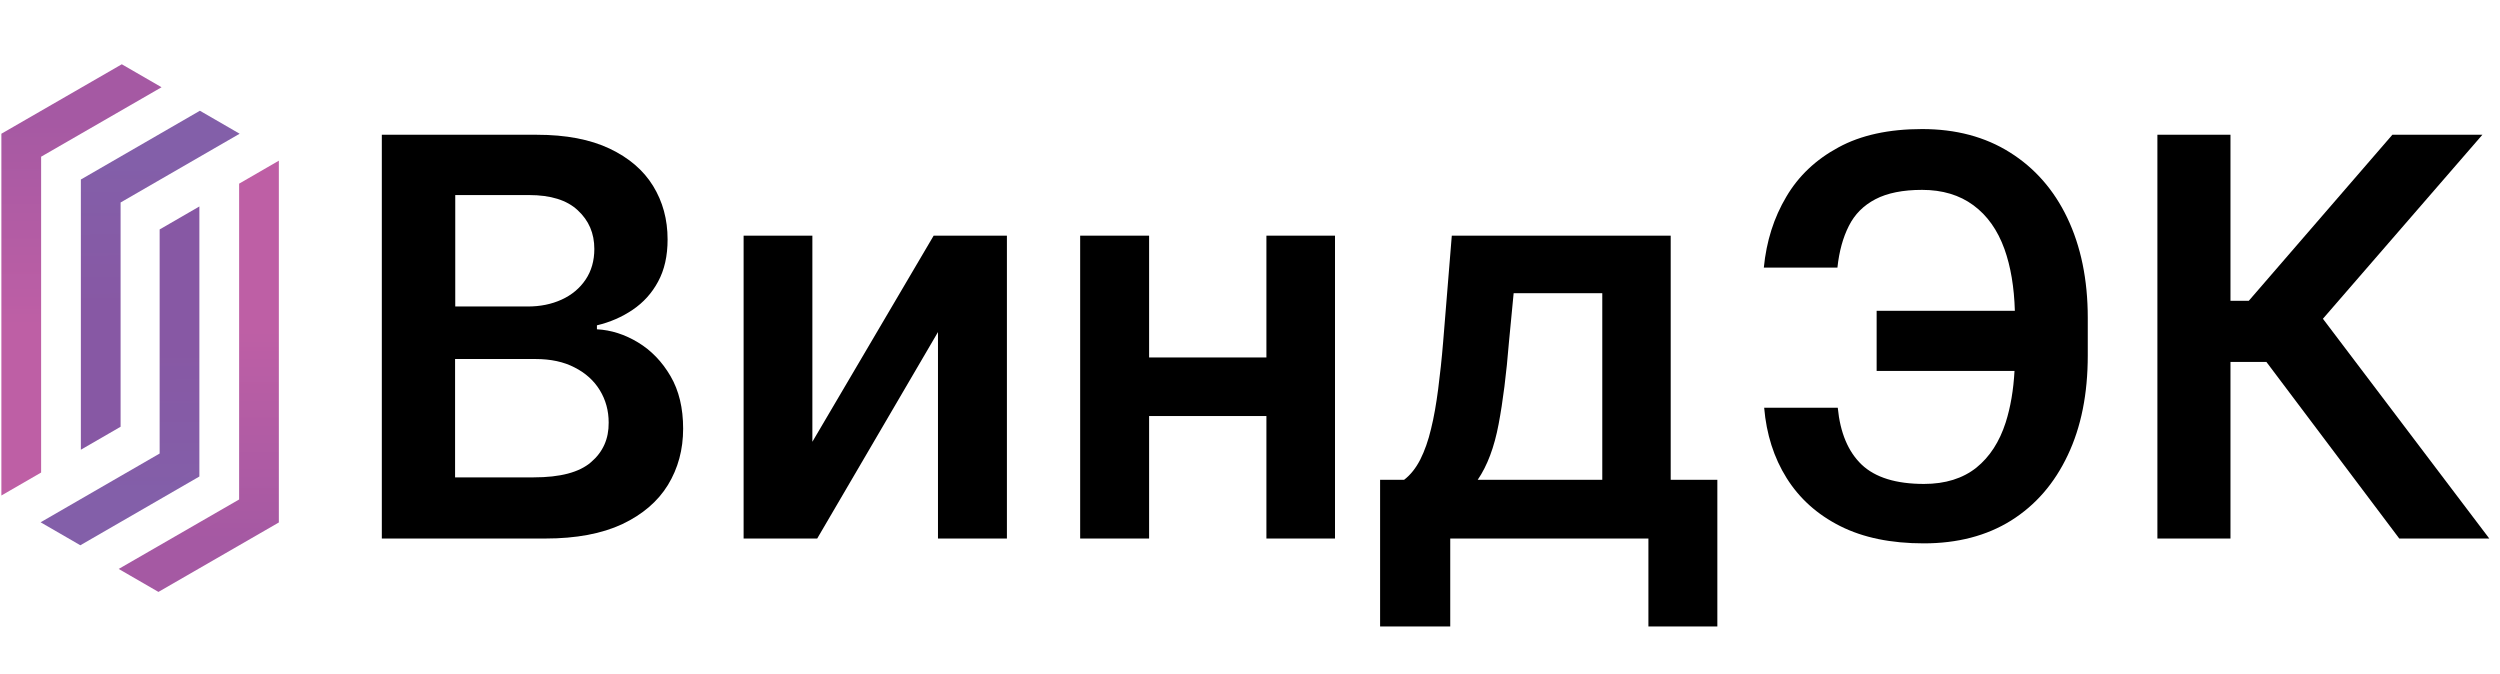
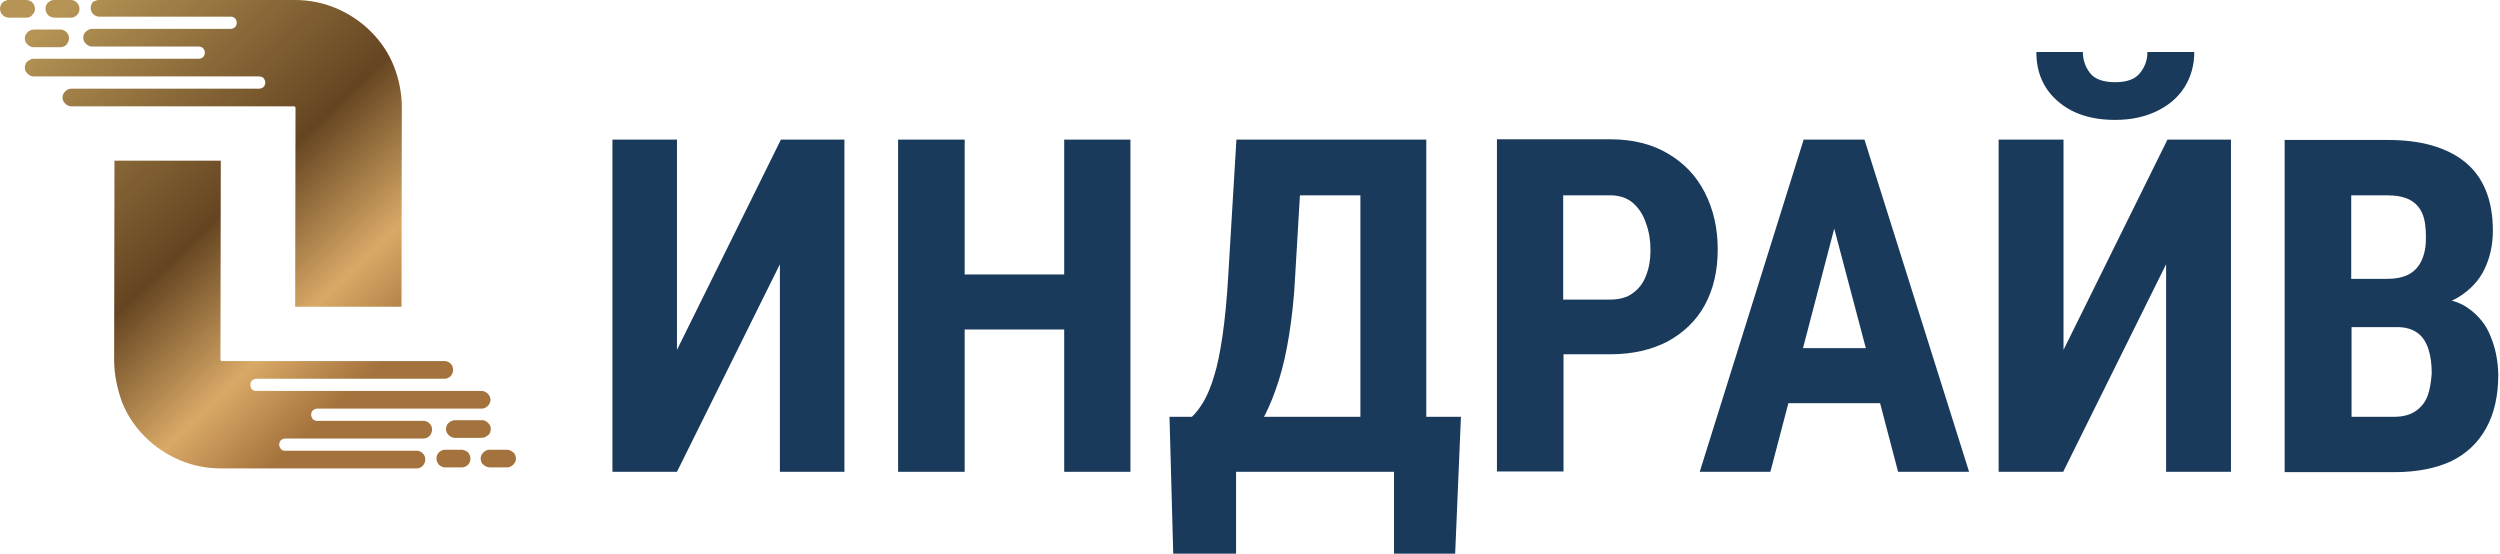
- <svg xmlns="http://www.w3.org/2000/svg" version="1.1" id="Layer_1" x="0px" y="0px" viewBox="0 0 1447 390" style="enable-background:new 0 0 1447 390;" xml:space="preserve">
+ <svg xmlns="http://www.w3.org/2000/svg" version="1.1" id="Layer_1" x="0px" y="0px" viewBox="0 0 736 163" style="enable-background:new 0 0 736 163;" xml:space="preserve">
  <style type="text/css">
- 	.st0{fill:url(#SVGID_1_);}
- 	.st1{fill:url(#SVGID_2_);}
- 	.st2{fill:url(#SVGID_3_);}
- 	.st3{fill:url(#SVGID_4_);}
+ 	.st0{fill:#1A3A5C;}
+ 	.st1{fill-rule:evenodd;clip-rule:evenodd;fill:url(#SVGID_1_);}
</style>
  <g>
-     <path d="M369.3,198.2c-7.6-4.6-15.6-7.2-23.8-7.6v-2.3c7.6-1.8,14.5-4.8,20.7-9c6.2-4.2,11.1-9.6,14.7-16.3   c3.7-6.8,5.5-14.9,5.5-24.4c0-11.6-2.8-21.9-8.4-31c-5.6-9.1-14-16.3-25.2-21.6c-11.2-5.3-25.2-8-42.1-8H221v233.7h94.6   c17.9,0,32.7-2.8,44.5-8.3c11.8-5.6,20.6-13.1,26.5-22.7c5.9-9.7,8.8-20.5,8.8-32.6c0-11.9-2.4-22-7.3-30.4   C383.2,209.3,376.9,202.8,369.3,198.2z M263.4,112.9h42.8c12.5,0,21.9,2.9,28.2,8.8c6.4,5.9,9.6,13.3,9.6,22.4   c0,6.8-1.7,12.8-5.1,17.8c-3.3,4.9-7.9,8.8-13.8,11.5c-5.9,2.7-12.4,4-19.7,4h-41.9V112.9z M342.1,267.5   c-6.8,5.9-17.8,8.8-33.2,8.8h-45.5v-68.5H310c8.7,0,16.3,1.6,22.6,4.9c6.3,3.2,11.2,7.6,14.6,13.2c3.4,5.6,5.1,11.8,5.1,18.7   C352.4,254,349,261.6,342.1,267.5z" />
-     <polygon points="470.2,255.7 470.2,136.4 430.4,136.4 430.4,311.7 473,311.7 542.9,192.2 542.9,311.7 582.8,311.7 582.8,136.4    540.4,136.4  " />
-     <polygon points="733,206.9 665.1,206.9 665.1,136.4 625.2,136.4 625.2,311.7 665.1,311.7 665.1,240.8 733,240.8 733,311.7    772.7,311.7 772.7,136.4 733,136.4  " />
-     <path d="M967,136.4H840.3l-5,61.4c-0.8,9.8-1.8,19-2.9,27.5c-1.1,8.4-2.4,16.1-4.1,22.9c-1.6,6.8-3.7,12.7-6.2,17.7   c-2.5,4.9-5.6,8.9-9.4,11.8h-13.9v84.9h40.6v-50.9h114.7v50.9h39.9v-84.9H967V136.4z M927.5,277.7h-72.2   c5.6-8.2,9.6-18.9,12.1-32.2c2.5-13.2,4.5-29.1,6-47.7l2.7-28.1h51.3V277.7z" />
-     <polygon points="1344.5,184.5 1436.8,78 1384.7,78 1301.6,174.1 1291,174.1 1291,78 1248.7,78 1248.7,311.7 1291,311.7 1291,209.5    1311.8,209.5 1388.7,311.7 1440.8,311.7  " />
-     <path d="M1163.3,88.2c-14.3-9-31.2-13.5-50.8-13.5c-19.2,0-35.4,3.5-48.4,10.6c-13,7-23.1,16.5-30.2,28.6   c-7.2,12.1-11.5,25.7-13,41h42.6c1-9.4,3.2-17.4,6.6-24.1c3.4-6.8,8.5-11.9,15.4-15.5c6.9-3.6,15.9-5.4,27-5.4   c11.8,0,21.7,3,29.7,8.9c8,5.9,14,14.3,18,25.4c3.6,10.1,5.6,22,6,35.7h-80v34.8h79.8c-0.6,11-2.3,21-5.1,29.8   c-3.6,11.2-9.2,19.9-17,26.2c-7.8,6.2-17.9,9.4-30.3,9.4c-16.1,0-28.2-3.7-36.1-11.2c-7.8-7.5-12.4-18.4-13.8-32.9h-42.6   c1.3,15.3,5.6,28.9,13,40.7c7.4,11.8,17.7,21.1,31,27.8c13.3,6.7,29.4,10,48.4,10c19.5,0,36.4-4.4,50.5-13.2   c14.2-8.9,25.1-21.5,32.8-37.8c7.8-16.4,11.6-35.6,11.6-57.8v-21.7c0-22.2-4-41.5-11.9-58C1188.8,109.9,1177.7,97.2,1163.3,88.2z" />
+     <polygon class="st0" points="199.3,103 199.3,41.1 180.3,41.1 180.3,138.9 199.3,138.9 229.6,77.8 229.6,138.9 248.6,138.9    248.6,41.1 229.9,41.1  " />
+     <polygon class="st0" points="313.3,80.8 284,80.8 284,41.1 264.4,41.1 264.4,138.9 284,138.9 284,97 313.3,97 313.3,138.9    332.8,138.9 332.8,41.1 313.3,41.1  " />
+     <path class="st0" d="M420.2,41.1H406h-5.4h-16.9h-17.3h-2.4l-2.4,40c-0.4,7-1,13-1.7,17.8c-0.7,4.8-1.5,8.8-2.5,11.9   c-0.9,3.1-2,5.6-3.1,7.5c-1.1,1.8-2.2,3.3-3.4,4.4h-3.8h-2.8l1.1,40.3h18.5v-24.1h36.5h10V163h18l1.7-40.3h-10.2V41.1z    M400.6,122.7h-28.5c0.2-0.3,0.3-0.6,0.5-0.9c1.4-2.8,2.7-6.1,3.9-9.9c1.2-3.8,2.2-8.2,3-13.2c0.8-5.1,1.5-10.9,1.8-17.5l1.4-23.7   h17.8V122.7z" />
+     <path class="st0" d="M505.7,73.4c0-6.3-1.3-11.8-3.8-16.7c-2.5-4.9-6.1-8.7-10.9-11.5c-4.7-2.8-10.4-4.2-17-4.2h-33.3v97.8h19.6   v-34.5H474c6.6,0,12.2-1.3,17-3.8c4.7-2.6,8.4-6.1,10.9-10.7C504.4,85.2,505.7,79.8,505.7,73.4z M484.6,81.1   c-0.8,2.2-2.1,3.9-3.9,5.2c-1.7,1.3-4,1.9-6.8,1.9h-13.7V57.5H474c2.8,0,5.1,0.8,6.8,2.3c1.7,1.5,3,3.5,3.8,6   c0.9,2.4,1.3,5,1.3,7.9C485.9,76.4,485.5,78.9,484.6,81.1z" />
+     <path class="st0" d="M544,41.1h-8.3h-4.7l-30.6,97.8h20.8l5.3-20.2h27l5.3,20.2h20.9l-30.8-97.8H544z M530.8,102.5l9.2-35.2   l9.3,35.2H530.8z" />
+     <path class="st0" d="M605.7,29.7c4.2,3.7,9.8,5.6,17,5.6c4.7,0,8.8-0.9,12.3-2.6c3.5-1.7,6.2-4,8.1-7c1.9-3,2.9-6.5,2.9-10.4h-13.8   c0,2.3-0.7,4.4-2.2,6.2c-1.4,1.8-3.8,2.7-7.3,2.7c-3.5,0-6-0.9-7.4-2.7c-1.4-1.8-2.1-3.9-2.1-6.2h-13.7   C599.5,21.2,601.5,26,605.7,29.7z" />
+     <polygon class="st0" points="607.5,103 607.5,41.1 588.4,41.1 588.4,138.9 607.4,138.9 637.7,77.8 637.7,138.9 656.8,138.9    656.8,41.1 638.1,41.1  " />
+     <path class="st0" d="M733.3,99.2c-1.3-3.5-3.6-6.3-6.7-8.5c-1.4-1-3-1.7-4.8-2.2c0.7-0.3,1.5-0.7,2.1-1.1c3.4-2.1,6-4.9,7.6-8.3   c1.6-3.4,2.4-7.1,2.4-11.2c0-4.6-0.7-8.5-2.1-11.9c-1.4-3.4-3.4-6.1-6.1-8.3c-2.7-2.2-6-3.8-9.8-4.9c-3.9-1.1-8.2-1.6-13.1-1.6   h-30.2v97.8h7.4h12.3h12.6c6.6,0,12.1-1.1,16.7-3.2c4.5-2.2,7.9-5.4,10.3-9.7c2.4-4.3,3.6-9.6,3.6-15.9   C735.4,106.3,734.7,102.6,733.3,99.2z M692.2,57.5h10.5c2.7,0,4.9,0.4,6.7,1.3c1.7,0.9,2.9,2.2,3.7,4c0.8,1.8,1.1,4.2,1.1,7.2   c0,2.6-0.4,4.8-1.3,6.7c-0.8,1.8-2.1,3.2-3.8,4.1c-1.7,0.9-3.9,1.3-6.6,1.3h-10.3V57.5z M714.7,116.5c-0.7,1.9-1.9,3.4-3.5,4.5   c-1.6,1.1-3.7,1.7-6.3,1.7h-12.6V96.3h13.3h0.1c2.5,0,4.5,0.6,6,1.7c1.5,1.1,2.5,2.6,3.2,4.7c0.7,2.1,1,4.5,1,7.3   C715.7,112.4,715.4,114.6,714.7,116.5z" />
  </g>
-   <linearGradient id="SVGID_1_" gradientUnits="userSpaceOnUse" x1="47.157" y1="322.87" x2="47.157" y2="200.807" gradientTransform="matrix(1 0 0 -1 0 389.8898)">
-     <stop offset="0" style="stop-color:#A559A3" />
-     <stop offset="1" style="stop-color:#BE5FA5" />
+   <linearGradient id="SVGID_1_" gradientUnits="userSpaceOnUse" x1="15.642" y1="158.648" x2="146.17" y2="21.065" gradientTransform="matrix(1 0 0 -1 0 163.8898)">
+     <stop offset="0" style="stop-color:#B59455" />
+     <stop offset="0.401" style="stop-color:#654521" />
+     <stop offset="0.604" style="stop-color:#D9A967" />
+     <stop offset="0.74" style="stop-color:#A4723C" />
+     <stop offset="0.979" style="stop-color:#A4723C" />
  </linearGradient>
-   <path class="st0" d="M23.8,273.5l-23,13.3V77.4l69.7-40.2l23,13.3L23.8,90.7V273.5z" />
-   <linearGradient id="SVGID_2_" gradientUnits="userSpaceOnUse" x1="92.237" y1="297.227" x2="92.837" y2="211.66" gradientTransform="matrix(1 0 0 -1 0 389.8898)">
-     <stop offset="0" style="stop-color:#835FA9" />
-     <stop offset="1" style="stop-color:#8758A4" />
-   </linearGradient>
-   <path class="st1" d="M69.8,247l-23,13.3V103.9l68.9-39.8l23,13.3l-68.9,39.8V247z" />
-   <linearGradient id="SVGID_3_" gradientUnits="userSpaceOnUse" x1="115.046" y1="77.143" x2="115.046" y2="199.206" gradientTransform="matrix(1 0 0 -1 0 389.8898)">
-     <stop offset="0" style="stop-color:#A559A3" />
-     <stop offset="1" style="stop-color:#BE5FA5" />
-   </linearGradient>
-   <path class="st2" d="M138.4,106.3l23-13.3v209.4l-69.7,40.2l-23-13.3l69.7-40.2V106.3z" />
-   <linearGradient id="SVGID_4_" gradientUnits="userSpaceOnUse" x1="69.968" y1="102.788" x2="69.368" y2="188.34" gradientTransform="matrix(1 0 0 -1 0 389.8898)">
-     <stop offset="0" style="stop-color:#835FA9" />
-     <stop offset="1" style="stop-color:#8758A4" />
-   </linearGradient>
-   <path class="st3" d="M92.4,132.8l23-13.3v156.3l-68.9,39.8l-23-13.3l68.9-39.8V132.8z" />
+   <path class="st1" d="M2.7,5.2h5c0.3,0,0.7,0,1-0.2C9,4.9,9.3,4.7,9.5,4.4c0.2-0.2,0.4-0.5,0.6-0.8c0.1-0.3,0.2-0.7,0.2-1  c0-0.3-0.1-0.7-0.2-1C10,1.3,9.8,1,9.5,0.7C9.3,0.5,9,0.3,8.7,0.2C8.4,0.1,8,0,7.7,0h-5c-0.3,0-0.7,0-1,0.2C1.3,0.3,1,0.5,0.8,0.7  C0.5,1,0.3,1.3,0.2,1.6S0,2.2,0,2.6c0,0.3,0.1,0.7,0.2,1s0.3,0.6,0.6,0.8C1,4.7,1.3,4.9,1.7,5C2,5.1,2.3,5.2,2.7,5.2z M15.9,5.2h5  c0.7,0,1.3-0.3,1.8-0.8c0.5-0.5,0.7-1.1,0.7-1.8c0-0.7-0.3-1.3-0.7-1.8C22.2,0.3,21.6,0,20.9,0h-5c-0.7,0-1.3,0.3-1.8,0.8  c-0.5,0.5-0.7,1.1-0.7,1.8c0,0.7,0.3,1.3,0.7,1.8C14.6,4.9,15.2,5.1,15.9,5.2z M17.9,13.9H10c-0.3,0-0.7,0-1-0.2  c-0.3-0.1-0.6-0.3-0.9-0.6c-0.2-0.2-0.4-0.5-0.6-0.8c-0.1-0.3-0.2-0.7-0.2-1c0-0.3,0.1-0.7,0.2-1C7.7,10,7.9,9.7,8.2,9.4  C8.4,9.2,8.7,9,9,8.9c0.3-0.1,0.7-0.2,1-0.2h7.8c0.7,0,1.3,0.3,1.8,0.8c0.5,0.5,0.7,1.1,0.7,1.8c0,0.7-0.3,1.3-0.7,1.8  C19.2,13.6,18.6,13.8,17.9,13.9z M118.3,31.7l-0.1,58.6l-31.3,0L87,31.7c0-0.1-0.1-0.2-0.2-0.3c0,0,0-0.1-0.1-0.1c0,0,0,0,0,0  l-43.7,0h-22c-0.7,0-1.3-0.3-1.8-0.8c-0.5-0.5-0.8-1.1-0.8-1.8c0-0.7,0.3-1.3,0.8-1.8s1.1-0.8,1.8-0.8h55.3c0.5,0,0.9-0.2,1.3-0.5  c0.3-0.3,0.5-0.8,0.5-1.3c0-0.5-0.2-0.9-0.5-1.3c-0.3-0.3-0.8-0.5-1.3-0.5H10c-0.3,0-0.7,0-1-0.2c-0.3-0.1-0.6-0.3-0.9-0.6  c-0.2-0.2-0.4-0.5-0.6-0.8c-0.1-0.3-0.2-0.7-0.2-1s0.1-0.7,0.2-1c0.1-0.3,0.3-0.6,0.6-0.8c0.2-0.2,0.5-0.4,0.9-0.6s0.7-0.2,1-0.2  h48.5c0.5,0,0.9-0.2,1.3-0.5c0.3-0.3,0.5-0.8,0.5-1.3c0-0.5-0.2-0.9-0.5-1.3c-0.3-0.3-0.8-0.5-1.3-0.5H27.2c-0.3,0-0.7,0-1-0.2  c-0.3-0.1-0.6-0.3-0.9-0.6c-0.2-0.2-0.4-0.5-0.6-0.8c-0.1-0.3-0.2-0.7-0.2-1s0.1-0.7,0.2-1c0.1-0.3,0.3-0.6,0.6-0.8  c0.2-0.2,0.5-0.4,0.9-0.6s0.7-0.2,1-0.2h40.7c0.5,0,0.9-0.2,1.3-0.5c0.3-0.3,0.5-0.8,0.5-1.3c0-0.5-0.2-0.9-0.5-1.3  c-0.3-0.3-0.8-0.5-1.3-0.5H29.2c-0.7,0-1.3-0.3-1.8-0.8c-0.5-0.5-0.7-1.1-0.7-1.8s0.3-1.3,0.7-1.8C27.9,0.3,28.5,0,29.2,0h1.6l56,0  c4.2,0,8.3,0.8,12.1,2.4c3.8,1.6,7.3,3.9,10.3,6.9c2.9,2.9,5.3,6.4,6.8,10.3C117.5,23.4,118.3,27.6,118.3,31.7z M149.2,132.4h-5  c-0.3,0-0.7,0-1,0.2c-0.3,0.1-0.6,0.3-0.9,0.6c-0.2,0.2-0.4,0.5-0.6,0.8c-0.1,0.3-0.2,0.7-0.2,1c0,0.3,0.1,0.7,0.2,1  c0.1,0.3,0.3,0.6,0.6,0.8c0.2,0.2,0.5,0.4,0.9,0.6c0.3,0.1,0.7,0.2,1,0.2h5c0.3,0,0.7,0,1-0.2c0.3-0.1,0.6-0.3,0.9-0.6  c0.2-0.2,0.4-0.5,0.6-0.8c0.1-0.3,0.2-0.7,0.2-1c0-0.3-0.1-0.7-0.2-1c-0.1-0.3-0.3-0.6-0.6-0.8c-0.2-0.2-0.5-0.4-0.9-0.6  C149.9,132.5,149.5,132.4,149.2,132.4z M136,132.4h-5c-0.7,0-1.3,0.3-1.8,0.8c-0.5,0.5-0.7,1.1-0.7,1.8c0,0.7,0.3,1.3,0.7,1.8  c0.5,0.5,1.1,0.8,1.8,0.8h5c0.7,0,1.3-0.3,1.8-0.8c0.5-0.5,0.7-1.1,0.7-1.8c0-0.7-0.3-1.3-0.7-1.8  C137.3,132.7,136.6,132.5,136,132.4z M134,123.7h7.8c0.3,0,0.7,0,1,0.2c0.3,0.1,0.6,0.3,0.9,0.6c0.2,0.2,0.4,0.5,0.6,0.8  c0.1,0.3,0.2,0.7,0.2,1s-0.1,0.7-0.2,1c-0.1,0.3-0.3,0.6-0.6,0.8c-0.2,0.2-0.5,0.4-0.9,0.6c-0.3,0.1-0.7,0.2-1,0.2H134  c-0.3,0-0.7,0-1-0.2c-0.3-0.1-0.6-0.3-0.9-0.6c-0.2-0.2-0.4-0.5-0.6-0.8c-0.1-0.3-0.2-0.7-0.2-1s0.1-0.7,0.2-1  c0.1-0.3,0.3-0.6,0.6-0.8c0.2-0.2,0.5-0.4,0.9-0.6C133.3,123.8,133.6,123.7,134,123.7z M33.6,105.9l0.1-58.6l31.3,0l-0.1,58.6  c0,0.1,0.1,0.2,0.2,0.3c0,0,0,0.1,0.1,0.1c0,0,0,0,0,0l43.7,0h22c0.7,0,1.3,0.3,1.8,0.8c0.5,0.5,0.7,1.1,0.7,1.8  c0,0.7-0.3,1.3-0.7,1.8c-0.5,0.5-1.1,0.8-1.8,0.8H75.5c-0.5,0-0.9,0.2-1.3,0.5c-0.3,0.3-0.5,0.8-0.5,1.3c0,0.5,0.2,0.9,0.5,1.3  s0.8,0.5,1.3,0.5h66.3c0.7,0,1.3,0.3,1.8,0.8c0.5,0.5,0.8,1.1,0.8,1.8c0,0.7-0.3,1.3-0.8,1.8c-0.5,0.5-1.1,0.8-1.8,0.8H93.4  c-0.5,0-0.9,0.2-1.3,0.5c-0.3,0.3-0.5,0.8-0.5,1.3c0,0.5,0.2,0.9,0.5,1.3c0.3,0.3,0.8,0.5,1.3,0.5h31.3c0.7,0,1.3,0.3,1.8,0.8  c0.5,0.5,0.7,1.1,0.7,1.8c0,0.7-0.3,1.3-0.7,1.8c-0.5,0.5-1.1,0.8-1.8,0.8H84c-0.5,0-0.9,0.2-1.3,0.5c-0.3,0.3-0.5,0.8-0.5,1.3  c0,0.5,0.2,0.9,0.5,1.3s0.8,0.5,1.3,0.5h38.7c0.7,0,1.3,0.3,1.8,0.8c0.5,0.5,0.7,1.1,0.7,1.8c0,0.7-0.3,1.3-0.7,1.8  c-0.5,0.5-1.1,0.8-1.8,0.8h-1.6l-56,0c-4.2,0-8.3-0.8-12.1-2.4c-3.8-1.6-7.3-3.9-10.3-6.9c-2.9-2.9-5.3-6.4-6.8-10.3  C34.4,114.1,33.6,110,33.6,105.9z" />
</svg>
